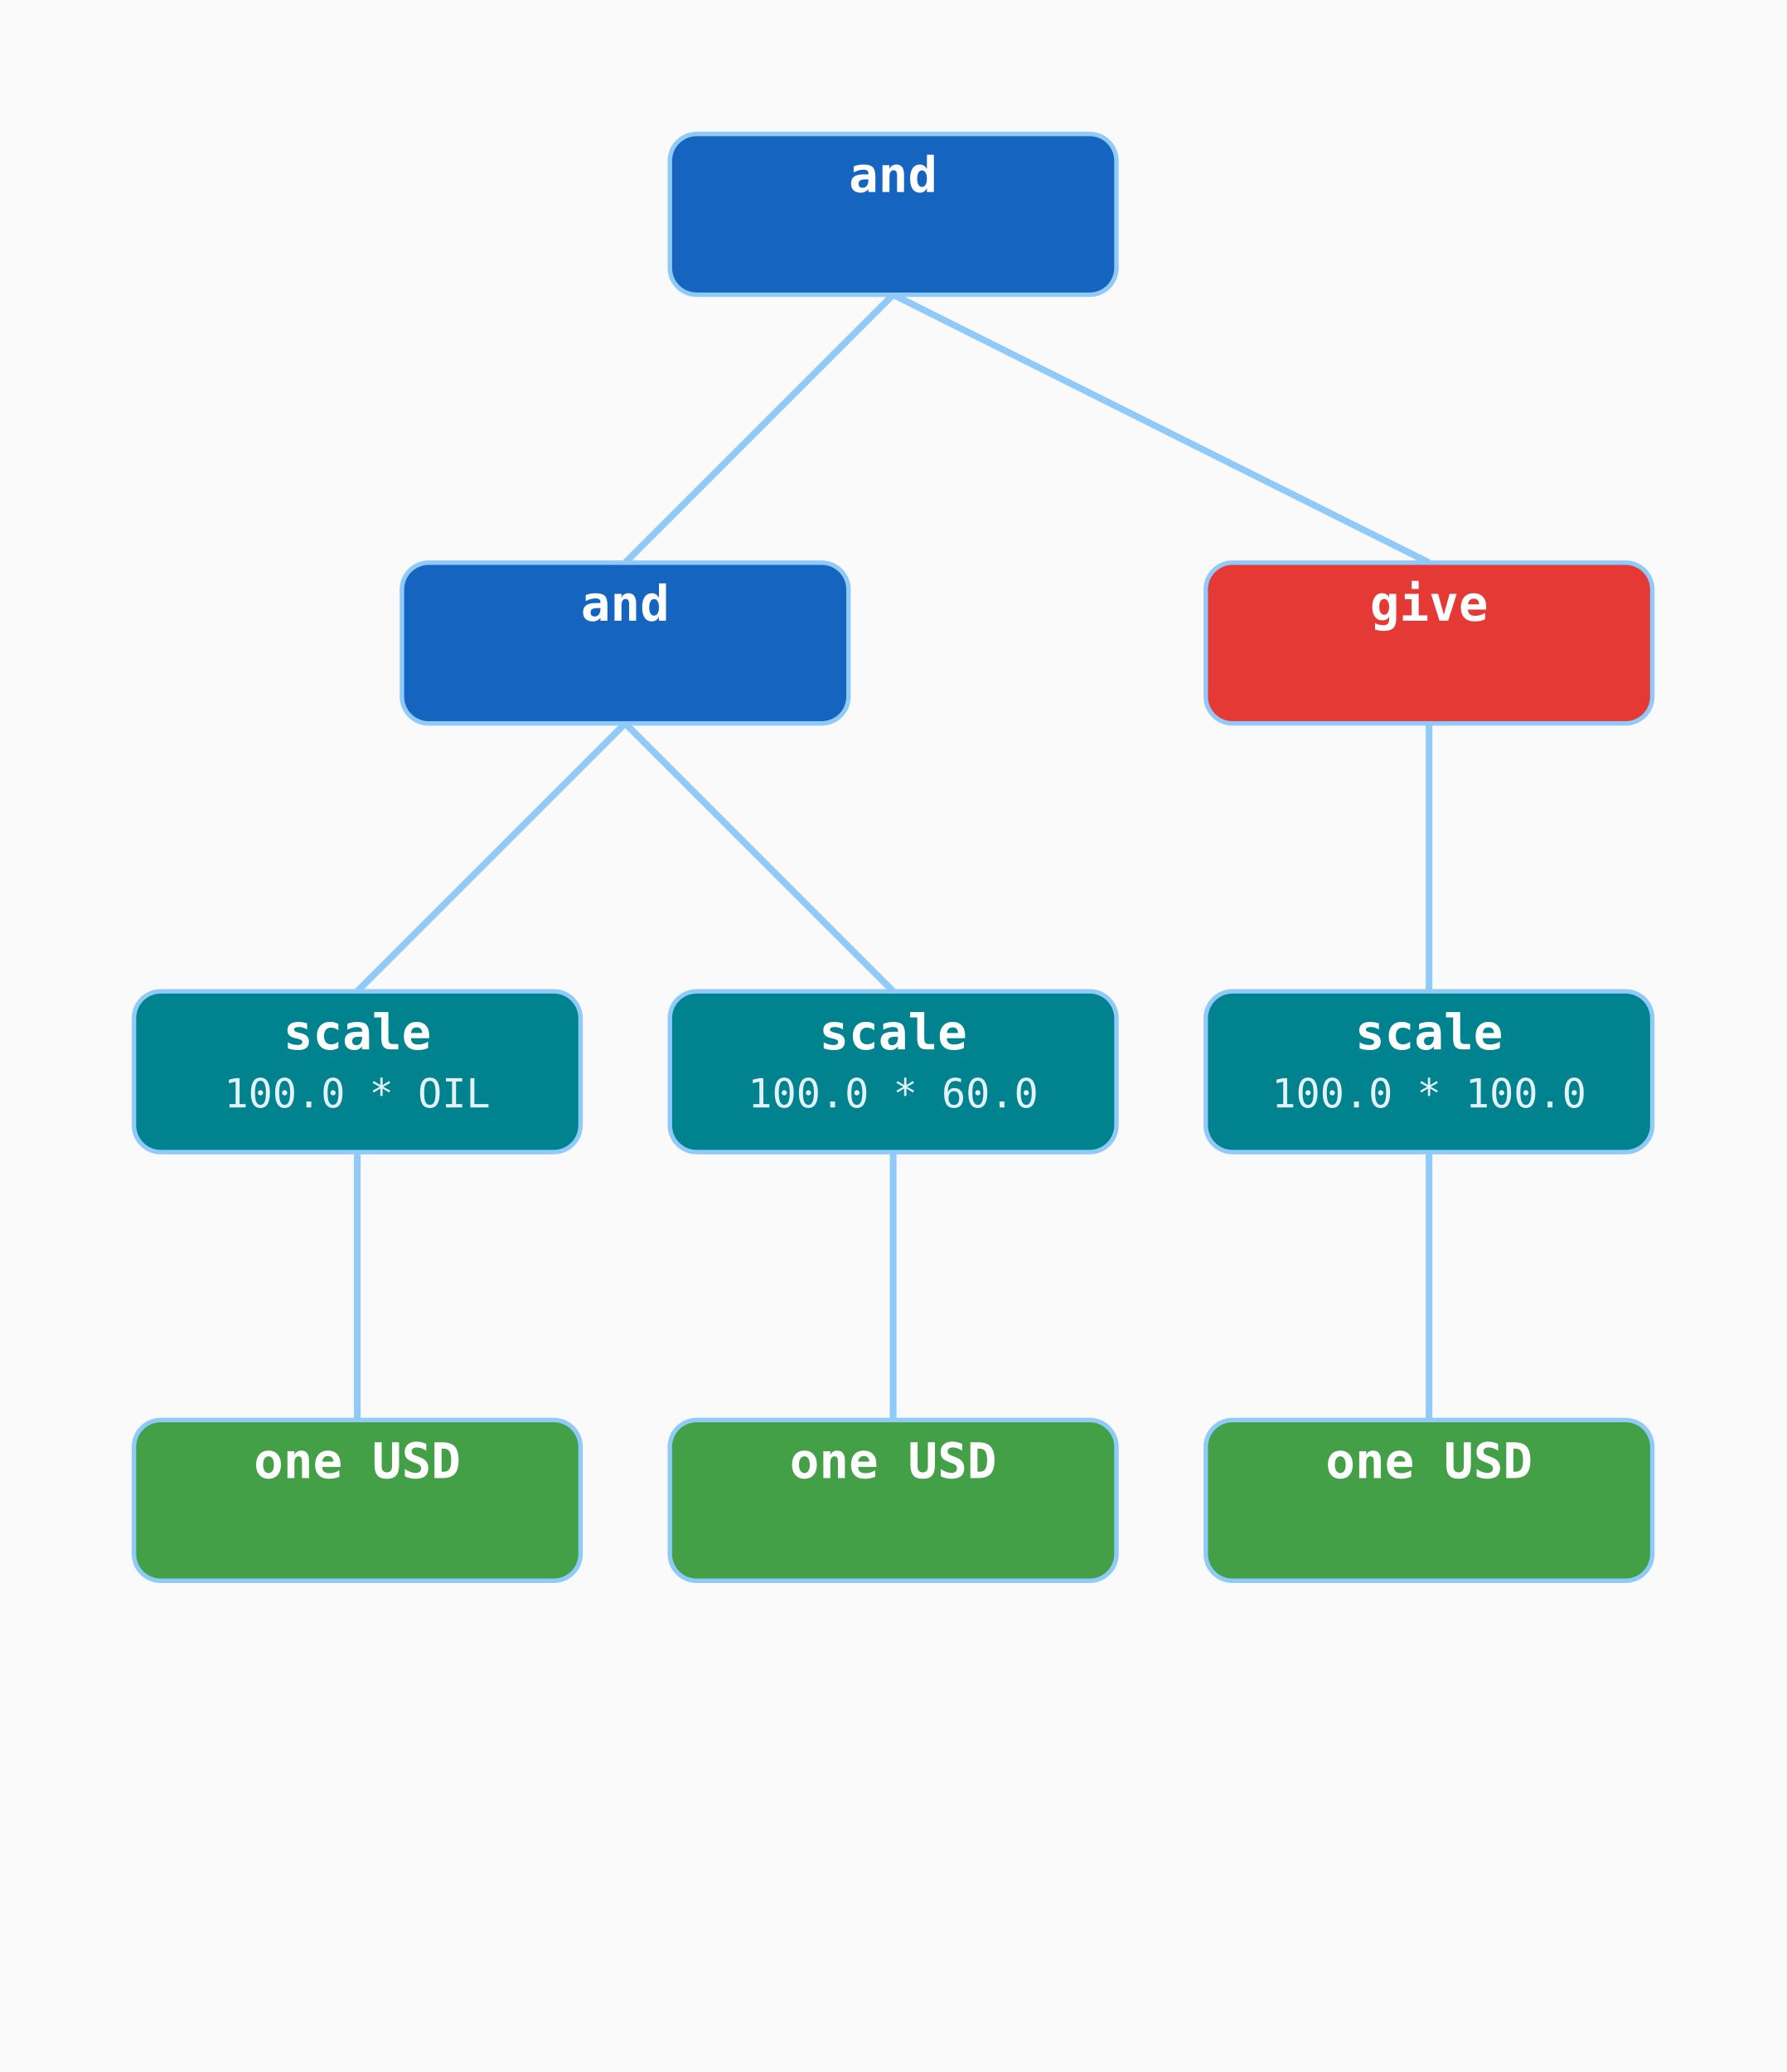
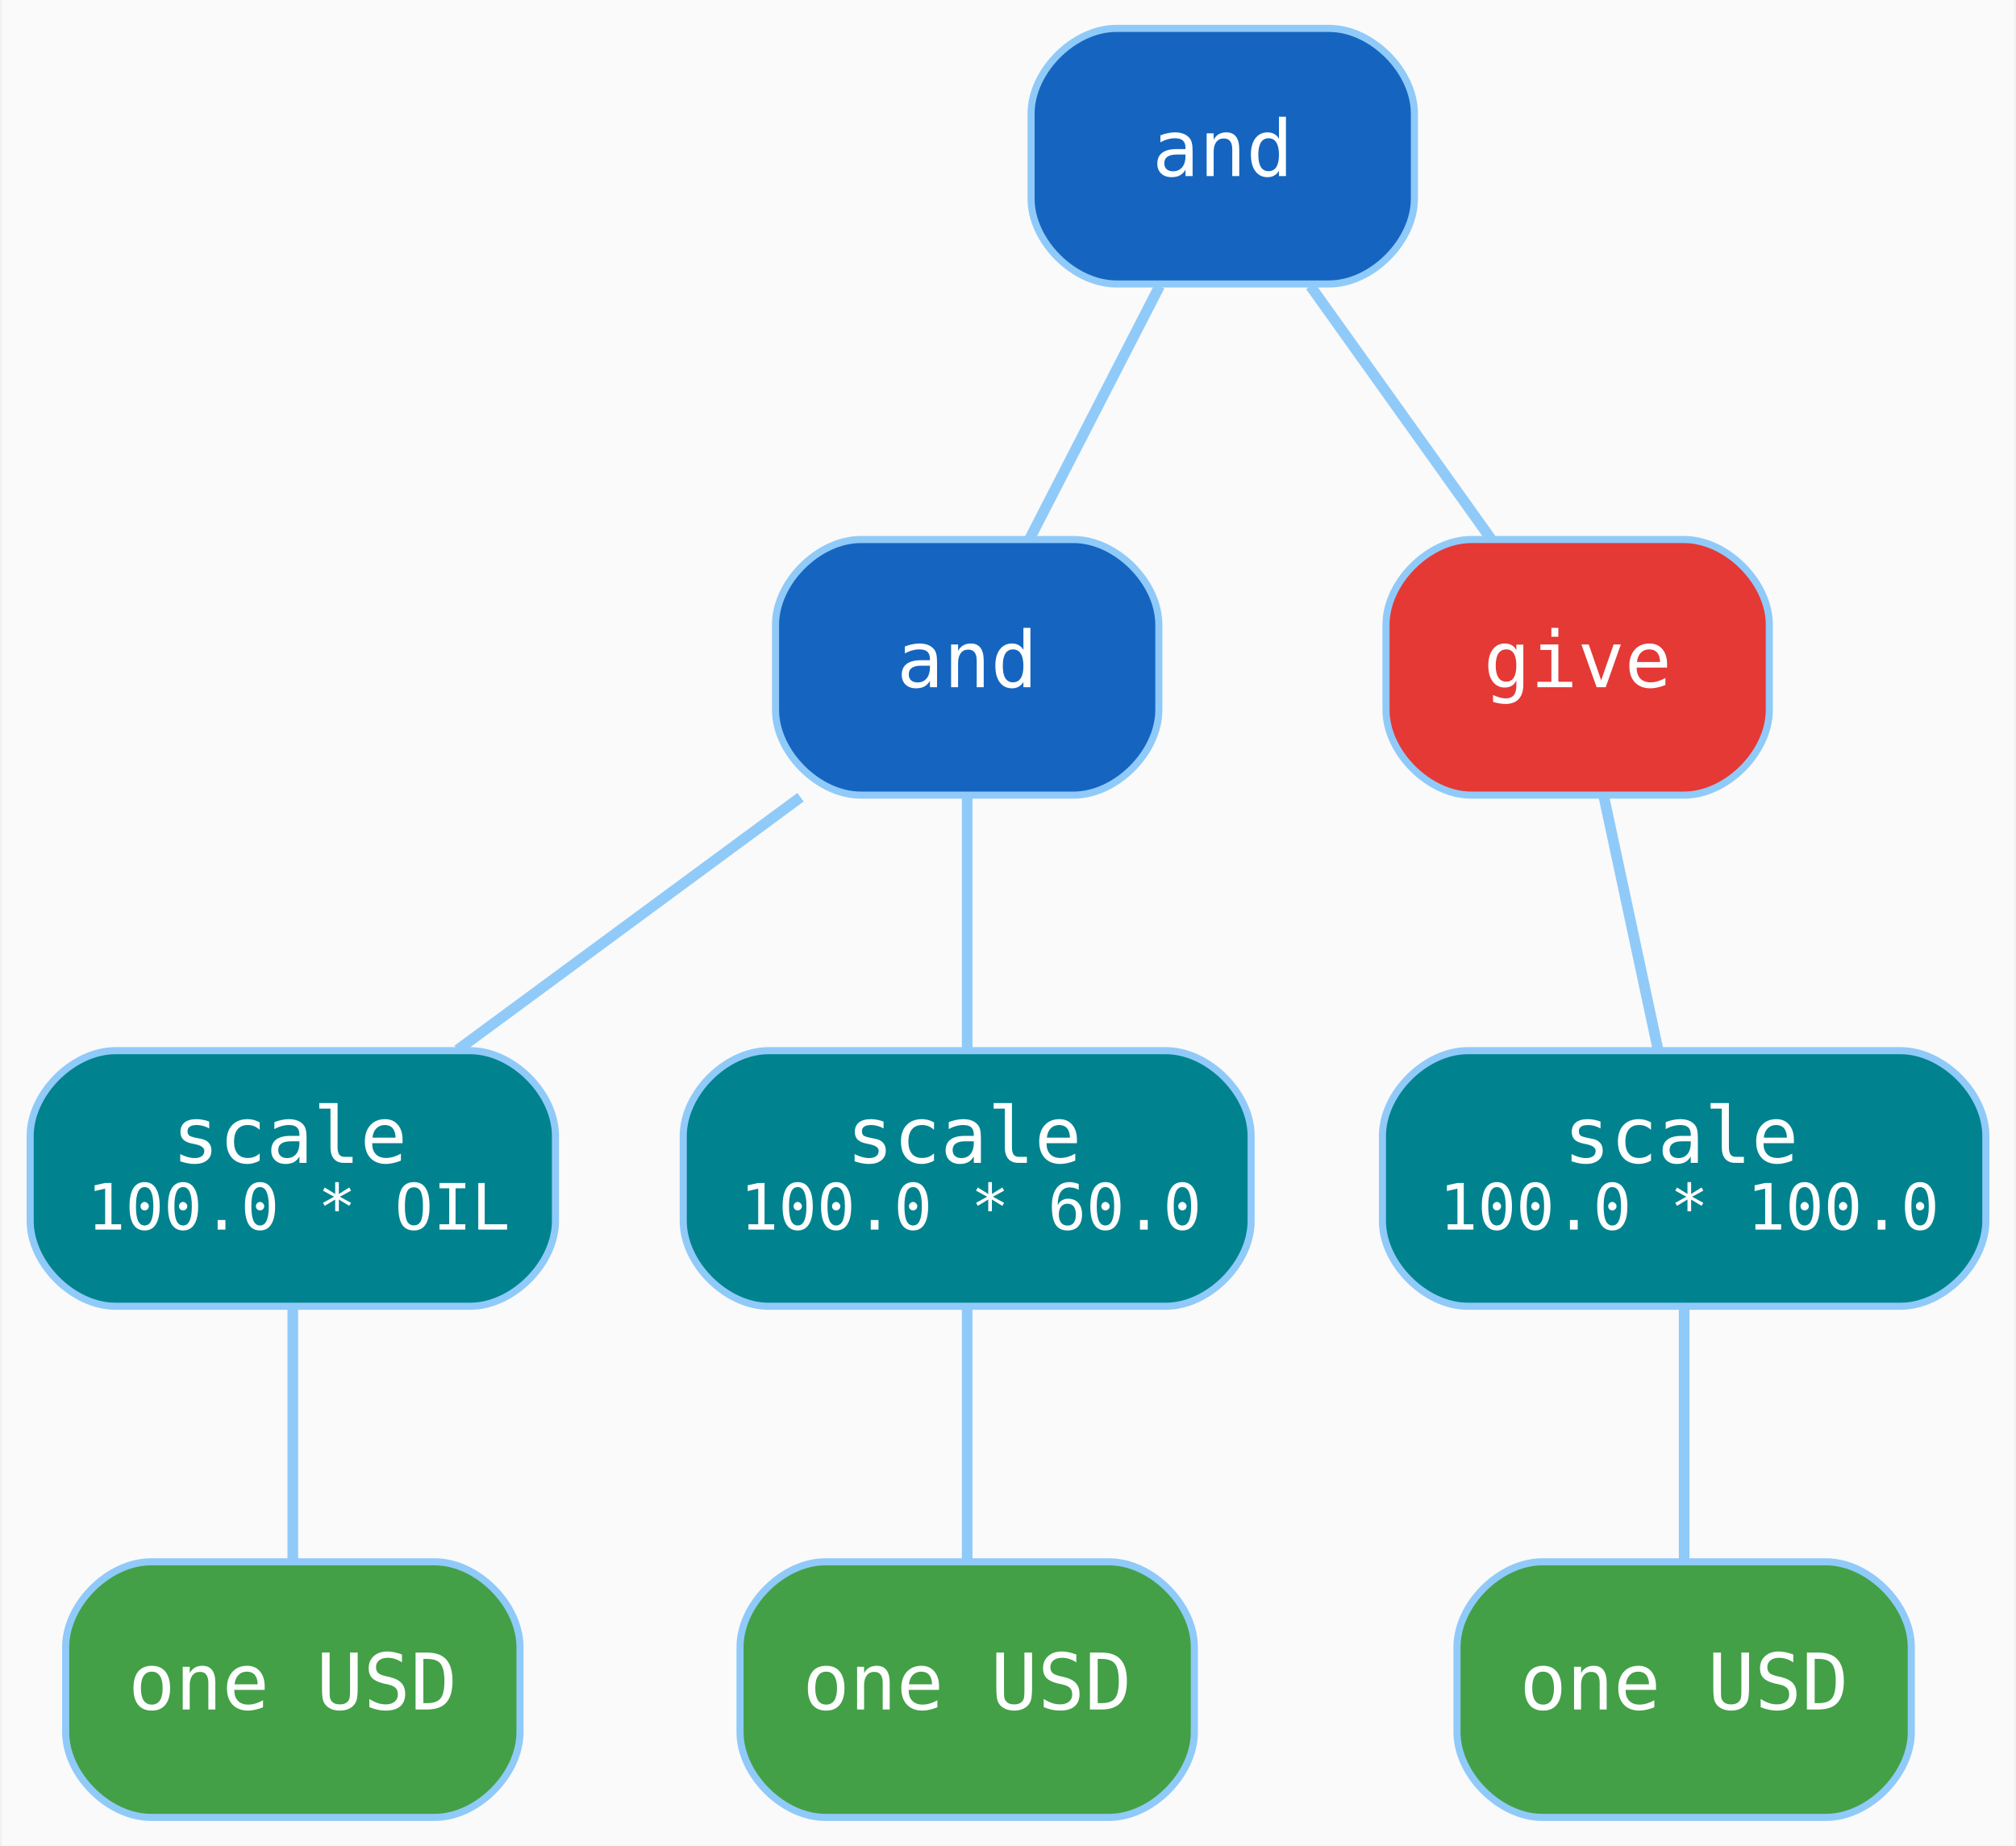
- <svg xmlns="http://www.w3.org/2000/svg" width="400" height="464" font-family="monospace" font-size="11">
-   <rect width="100%" height="100%" fill="#FAFAFA" />
-   <line x1="200" y1="66" x2="140" y2="126" stroke="#90CAF9" stroke-width="1.5" />
-   <line x1="200" y1="66" x2="320" y2="126" stroke="#90CAF9" stroke-width="1.5" />
-   <rect x="150" y="30" width="100" height="36" rx="6" fill="#1565C0" stroke="#90CAF9" stroke-width="1" />
-   <text x="200" y="43" text-anchor="middle" fill="white" font-weight="bold">and</text>
-   <line x1="140" y1="162" x2="80" y2="222" stroke="#90CAF9" stroke-width="1.5" />
-   <line x1="140" y1="162" x2="200" y2="222" stroke="#90CAF9" stroke-width="1.5" />
-   <rect x="90" y="126" width="100" height="36" rx="6" fill="#1565C0" stroke="#90CAF9" stroke-width="1" />
-   <text x="140" y="139" text-anchor="middle" fill="white" font-weight="bold">and</text>
-   <line x1="80" y1="258" x2="80" y2="318" stroke="#90CAF9" stroke-width="1.5" />
-   <rect x="30" y="222" width="100" height="36" rx="6" fill="#00838F" stroke="#90CAF9" stroke-width="1" />
-   <text x="80" y="235" text-anchor="middle" fill="white" font-weight="bold">scale</text>
-   <text x="80" y="248" text-anchor="middle" fill="#E3F2FD" font-size="9">100.0 * OIL</text>
-   <rect x="30" y="318" width="100" height="36" rx="6" fill="#43A047" stroke="#90CAF9" stroke-width="1" />
-   <text x="80" y="331" text-anchor="middle" fill="white" font-weight="bold">one USD</text>
-   <line x1="200" y1="258" x2="200" y2="318" stroke="#90CAF9" stroke-width="1.5" />
-   <rect x="150" y="222" width="100" height="36" rx="6" fill="#00838F" stroke="#90CAF9" stroke-width="1" />
-   <text x="200" y="235" text-anchor="middle" fill="white" font-weight="bold">scale</text>
-   <text x="200" y="248" text-anchor="middle" fill="#E3F2FD" font-size="9">100.0 * 60.0</text>
-   <rect x="150" y="318" width="100" height="36" rx="6" fill="#43A047" stroke="#90CAF9" stroke-width="1" />
-   <text x="200" y="331" text-anchor="middle" fill="white" font-weight="bold">one USD</text>
-   <line x1="320" y1="162" x2="320" y2="222" stroke="#90CAF9" stroke-width="1.5" />
-   <rect x="270" y="126" width="100" height="36" rx="6" fill="#E53935" stroke="#90CAF9" stroke-width="1" />
-   <text x="320" y="139" text-anchor="middle" fill="white" font-weight="bold">give</text>
-   <line x1="320" y1="258" x2="320" y2="318" stroke="#90CAF9" stroke-width="1.5" />
-   <rect x="270" y="222" width="100" height="36" rx="6" fill="#00838F" stroke="#90CAF9" stroke-width="1" />
-   <text x="320" y="235" text-anchor="middle" fill="white" font-weight="bold">scale</text>
-   <text x="320" y="248" text-anchor="middle" fill="#E3F2FD" font-size="9">100.0 * 100.0</text>
-   <rect x="270" y="318" width="100" height="36" rx="6" fill="#43A047" stroke="#90CAF9" stroke-width="1" />
-   <text x="320" y="331" text-anchor="middle" fill="white" font-weight="bold">one USD</text>
+ <svg xmlns="http://www.w3.org/2000/svg" width="284pt" height="260pt" viewBox="0.00 0.00 283.50 260.00">
+   <g id="graph0" class="graph" transform="scale(1 1) rotate(0) translate(4 256)">
+     <polygon fill="#fafafa" stroke="transparent" points="-4,4 -4,-256 279.5,-256 279.5,4 -4,4" />
+     <g id="node1" class="node">
+       <path fill="#1565c0" stroke="#90caf9" d="M183,-252C183,-252 153,-252 153,-252 147,-252 141,-246 141,-240 141,-240 141,-228 141,-228 141,-222 147,-216 153,-216 153,-216 183,-216 183,-216 189,-216 195,-222 195,-228 195,-228 195,-240 195,-240 195,-246 189,-252 183,-252" />
+       <text text-anchor="middle" x="168" y="-231.2" font-family="monospace" font-size="11.00" fill="white">and</text>
+     </g>
+     <g id="node2" class="node">
+       <path fill="#1565c0" stroke="#90caf9" d="M147,-180C147,-180 117,-180 117,-180 111,-180 105,-174 105,-168 105,-168 105,-156 105,-156 105,-150 111,-144 117,-144 117,-144 147,-144 147,-144 153,-144 159,-150 159,-156 159,-156 159,-168 159,-168 159,-174 153,-180 147,-180" />
+       <text text-anchor="middle" x="132" y="-159.2" font-family="monospace" font-size="11.00" fill="white">and</text>
+     </g>
+     <g id="edge1" class="edge">
+       <path fill="none" stroke="#90caf9" stroke-width="1.5" d="M159.1,-215.7C153.52,-204.85 146.36,-190.92 140.8,-180.1" />
+     </g>
+     <g id="node7" class="node">
+       <path fill="#e53935" stroke="#90caf9" d="M233,-180C233,-180 203,-180 203,-180 197,-180 191,-174 191,-168 191,-168 191,-156 191,-156 191,-150 197,-144 203,-144 203,-144 233,-144 233,-144 239,-144 245,-150 245,-156 245,-156 245,-168 245,-168 245,-174 239,-180 233,-180" />
+       <text text-anchor="middle" x="218" y="-159.2" font-family="monospace" font-size="11.00" fill="white">give</text>
+     </g>
+     <g id="edge2" class="edge">
+       <path fill="none" stroke="#90caf9" stroke-width="1.5" d="M180.36,-215.7C188.11,-204.85 198.06,-190.92 205.78,-180.1" />
+     </g>
+     <g id="node3" class="node">
+       <path fill="#00838f" stroke="#90caf9" d="M62,-108C62,-108 12,-108 12,-108 6,-108 0,-102 0,-96 0,-96 0,-84 0,-84 0,-78 6,-72 12,-72 12,-72 62,-72 62,-72 68,-72 74,-78 74,-84 74,-84 74,-96 74,-96 74,-102 68,-108 62,-108" />
+       <text text-anchor="start" x="20" y="-92.2" font-family="monospace" font-size="11.00" fill="white">scale</text>
+       <text text-anchor="start" x="8" y="-82.8" font-family="monospace" font-size="9.00" fill="white">100.0 * OIL</text>
+     </g>
+     <g id="edge3" class="edge">
+       <path fill="none" stroke="#90caf9" stroke-width="1.5" d="M108.52,-143.7C93.79,-132.85 74.89,-118.92 60.21,-108.1" />
+     </g>
+     <g id="node5" class="node">
+       <path fill="#00838f" stroke="#90caf9" d="M160,-108C160,-108 104,-108 104,-108 98,-108 92,-102 92,-96 92,-96 92,-84 92,-84 92,-78 98,-72 104,-72 104,-72 160,-72 160,-72 166,-72 172,-78 172,-84 172,-84 172,-96 172,-96 172,-102 166,-108 160,-108" />
+       <text text-anchor="start" x="115" y="-92.2" font-family="monospace" font-size="11.00" fill="white">scale</text>
+       <text text-anchor="start" x="100" y="-82.8" font-family="monospace" font-size="9.00" fill="white">100.0 * 60.0</text>
+     </g>
+     <g id="edge4" class="edge">
+       <path fill="none" stroke="#90caf9" stroke-width="1.5" d="M132,-143.7C132,-132.85 132,-118.92 132,-108.1" />
+     </g>
+     <g id="node4" class="node">
+       <path fill="#43a047" stroke="#90caf9" d="M57,-36C57,-36 17,-36 17,-36 11,-36 5,-30 5,-24 5,-24 5,-12 5,-12 5,-6 11,0 17,0 17,0 57,0 57,0 63,0 69,-6 69,-12 69,-12 69,-24 69,-24 69,-30 63,-36 57,-36" />
+       <text text-anchor="middle" x="37" y="-15.2" font-family="monospace" font-size="11.00" fill="white">one USD</text>
+     </g>
+     <g id="edge5" class="edge">
+       <path fill="none" stroke="#90caf9" stroke-width="1.5" d="M37,-71.7C37,-60.85 37,-46.92 37,-36.1" />
+     </g>
+     <g id="node6" class="node">
+       <path fill="#43a047" stroke="#90caf9" d="M152,-36C152,-36 112,-36 112,-36 106,-36 100,-30 100,-24 100,-24 100,-12 100,-12 100,-6 106,0 112,0 112,0 152,0 152,0 158,0 164,-6 164,-12 164,-12 164,-24 164,-24 164,-30 158,-36 152,-36" />
+       <text text-anchor="middle" x="132" y="-15.2" font-family="monospace" font-size="11.00" fill="white">one USD</text>
+     </g>
+     <g id="edge6" class="edge">
+       <path fill="none" stroke="#90caf9" stroke-width="1.5" d="M132,-71.7C132,-60.85 132,-46.92 132,-36.1" />
+     </g>
+     <g id="node8" class="node">
+       <path fill="#00838f" stroke="#90caf9" d="M263.5,-108C263.5,-108 202.5,-108 202.5,-108 196.5,-108 190.5,-102 190.5,-96 190.5,-96 190.5,-84 190.5,-84 190.5,-78 196.5,-72 202.5,-72 202.5,-72 263.5,-72 263.5,-72 269.5,-72 275.5,-78 275.5,-84 275.5,-84 275.5,-96 275.5,-96 275.5,-102 269.5,-108 263.5,-108" />
+       <text text-anchor="start" x="216" y="-92.2" font-family="monospace" font-size="11.00" fill="white">scale</text>
+       <text text-anchor="start" x="198.5" y="-82.8" font-family="monospace" font-size="9.00" fill="white">100.0 * 100.0</text>
+     </g>
+     <g id="edge7" class="edge">
+       <path fill="none" stroke="#90caf9" stroke-width="1.5" d="M221.71,-143.7C224.03,-132.85 227.02,-118.92 229.33,-108.1" />
+     </g>
+     <g id="node9" class="node">
+       <path fill="#43a047" stroke="#90caf9" d="M253,-36C253,-36 213,-36 213,-36 207,-36 201,-30 201,-24 201,-24 201,-12 201,-12 201,-6 207,0 213,0 213,0 253,0 253,0 259,0 265,-6 265,-12 265,-12 265,-24 265,-24 265,-30 259,-36 253,-36" />
+       <text text-anchor="middle" x="233" y="-15.2" font-family="monospace" font-size="11.00" fill="white">one USD</text>
+     </g>
+     <g id="edge8" class="edge">
+       <path fill="none" stroke="#90caf9" stroke-width="1.5" d="M233,-71.7C233,-60.85 233,-46.92 233,-36.1" />
+     </g>
+   </g>
</svg>
